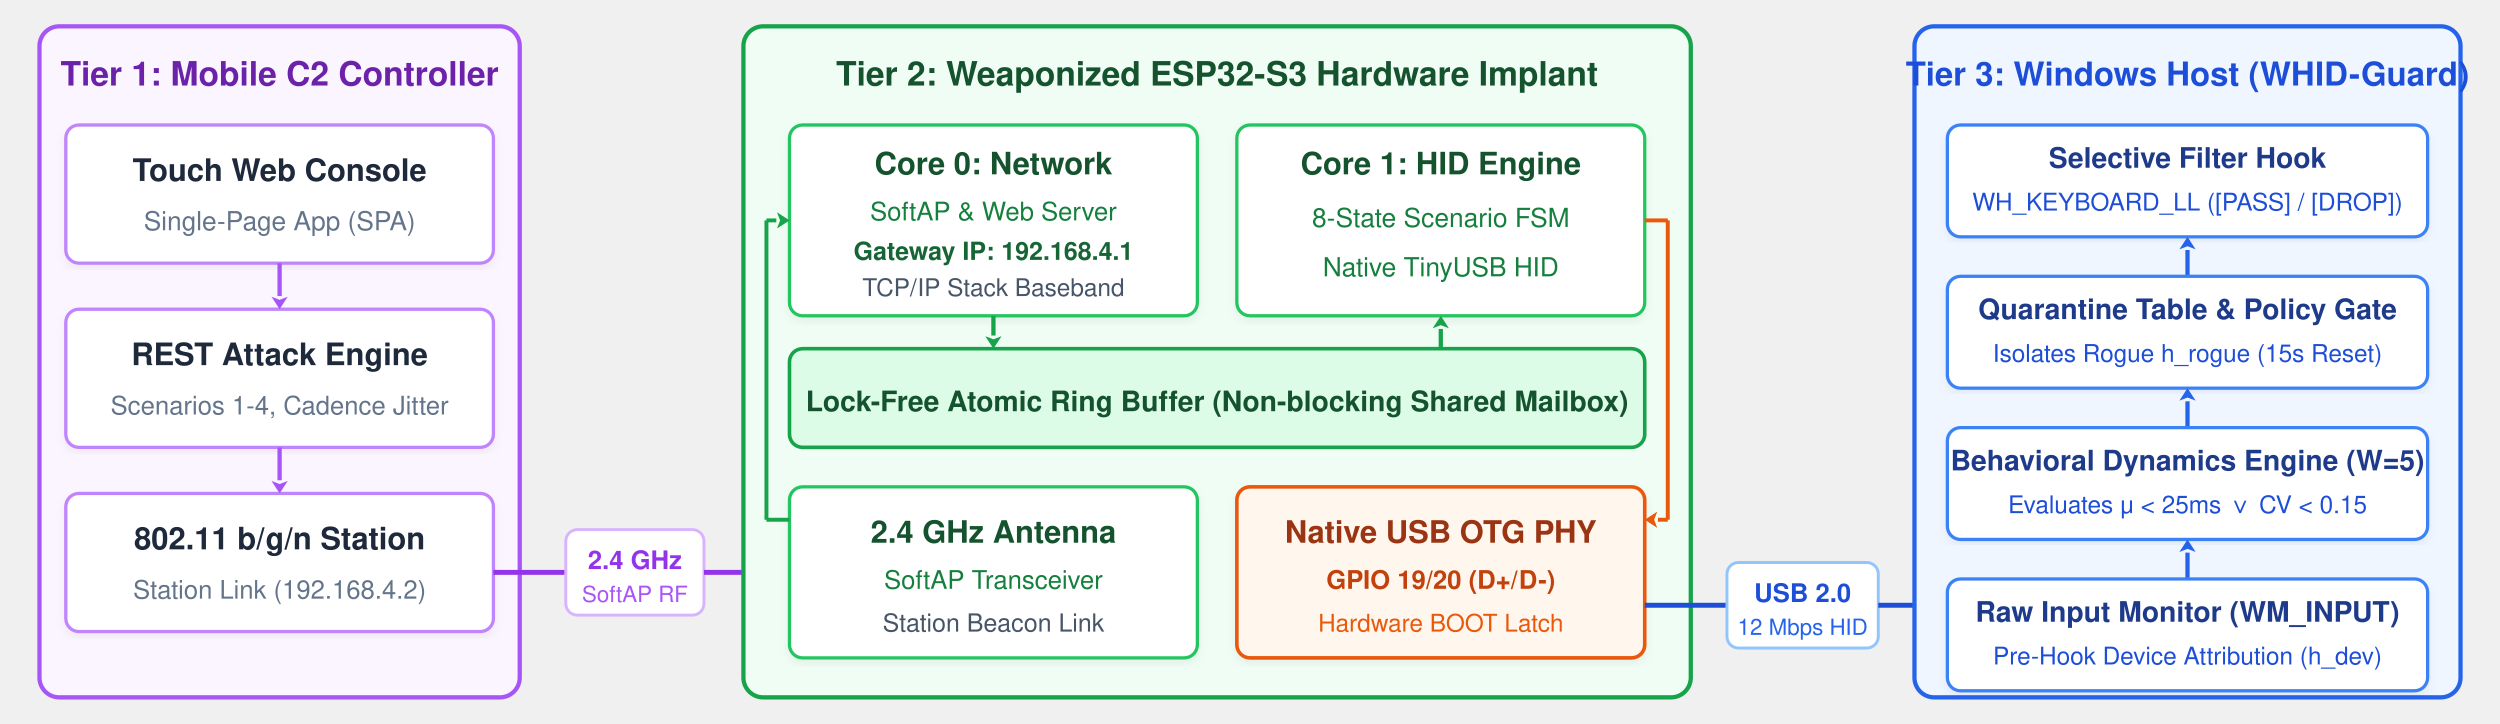
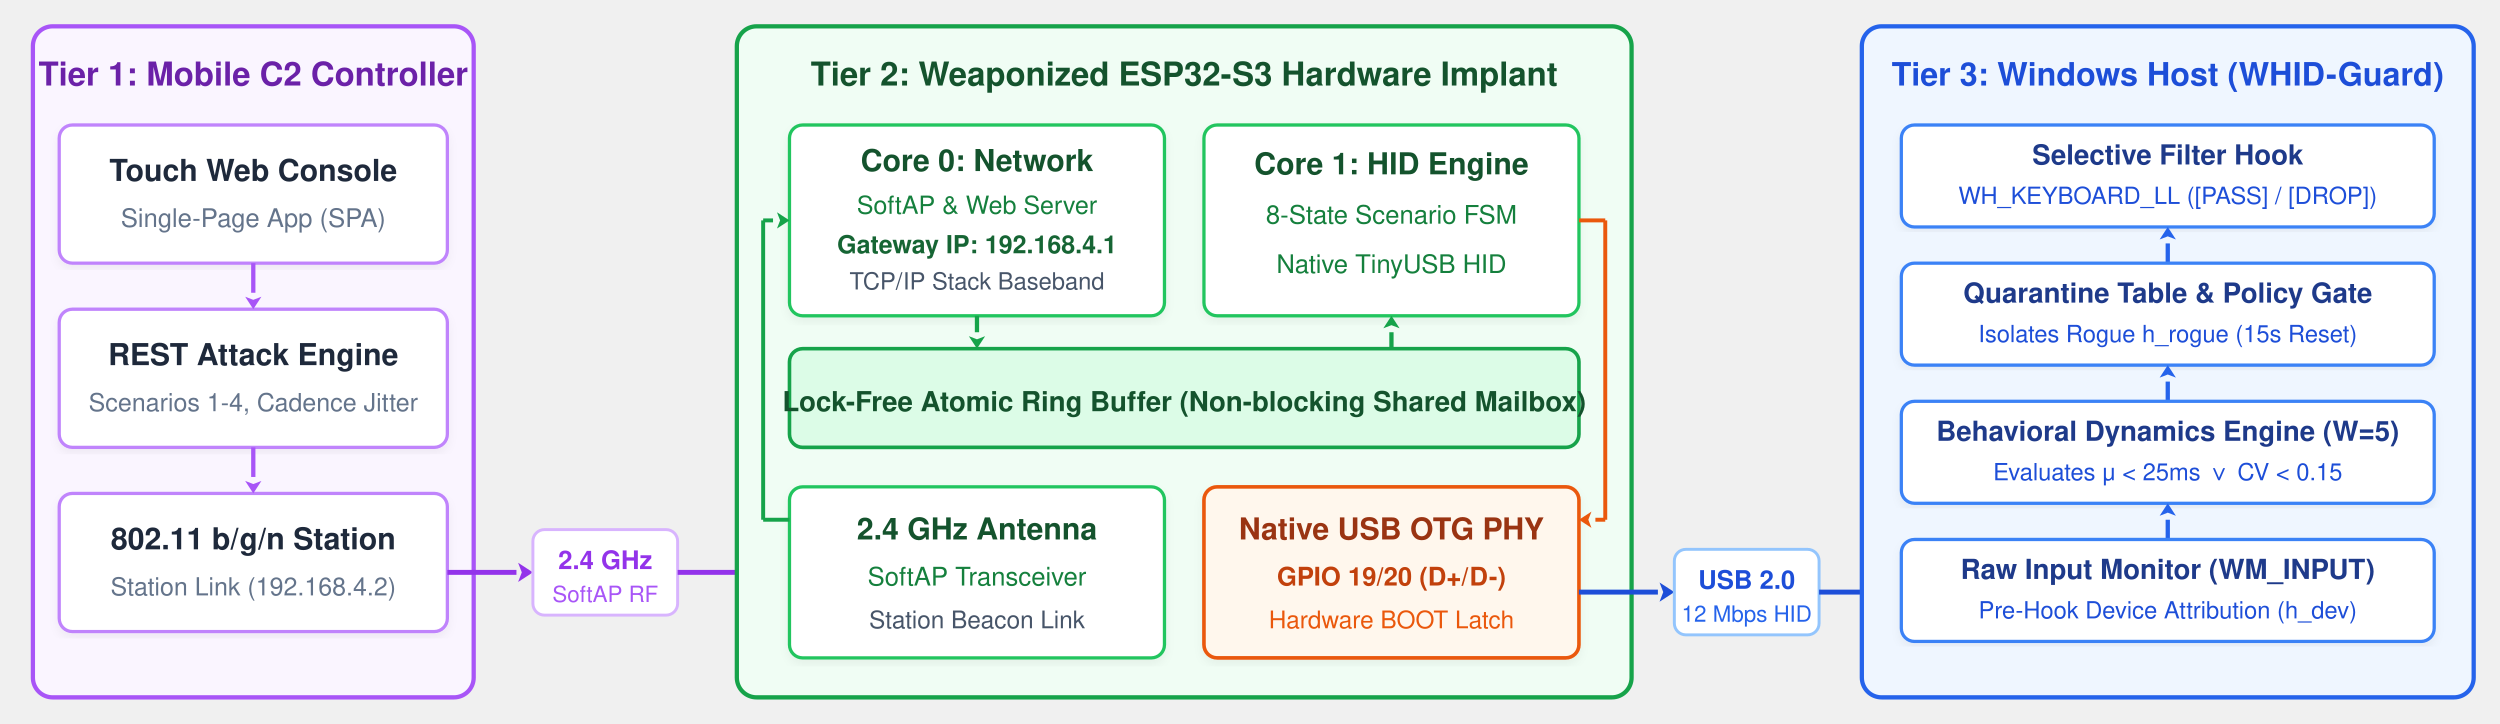
<svg xmlns="http://www.w3.org/2000/svg" viewBox="0 0 760 220" width="760" height="220" style="background:#ffffff; font-family:Helvetica, Arial, sans-serif;">
  <defs>
    <filter id="sh1" x="-5%" y="-5%" width="110%" height="110%">
      <feDropShadow dx="0" dy="1.5" stdDeviation="1.5" flood-opacity="0.05" />
    </filter>
  </defs>
-   <rect x="12" y="8" width="146" height="204" rx="6" fill="#faf5ff" stroke="#a855f7" stroke-width="1.3" />
-   <text x="85" y="26" font-size="10.2" font-weight="bold" fill="#6b21a8" text-anchor="middle">Tier 1: Mobile C2 Controller</text>
-   <rect x="20" y="38" width="130" height="42" rx="4" fill="#ffffff" stroke="#c084fc" stroke-width="1.0" filter="url(#sh1)" />
-   <text x="85" y="55" font-size="9.4" font-weight="bold" fill="#1e293b" text-anchor="middle">Touch Web Console</text>
-   <text x="85" y="70" font-size="8.0" fill="#64748b" text-anchor="middle">Single-Page App (SPA)</text>
-   <rect x="20" y="94" width="130" height="42" rx="4" fill="#ffffff" stroke="#c084fc" stroke-width="1.0" filter="url(#sh1)" />
-   <text x="85" y="111" font-size="9.4" font-weight="bold" fill="#1e293b" text-anchor="middle">REST Attack Engine</text>
-   <text x="85" y="126" font-size="7.8" fill="#64748b" text-anchor="middle">Scenarios 1-4, Cadence Jitter</text>
-   <rect x="20" y="150" width="130" height="42" rx="4" fill="#ffffff" stroke="#c084fc" stroke-width="1.0" filter="url(#sh1)" />
-   <text x="85" y="167" font-size="9.4" font-weight="bold" fill="#1e293b" text-anchor="middle">802.11 b/g/n Station</text>
-   <text x="85" y="182" font-size="7.8" fill="#64748b" text-anchor="middle">Station Link (192.168.4.2)</text>
-   <line x1="85" y1="80" x2="85" y2="90" stroke="#a855f7" stroke-width="1.3" />
-   <polygon points="85,94 82.53,90.2 85,91.15 87.47,90.2" fill="#a855f7" />
-   <line x1="85" y1="136" x2="85" y2="146" stroke="#a855f7" stroke-width="1.3" />
-   <polygon points="85,150 82.53,146.2 85,147.15 87.47,146.2" fill="#a855f7" />
-   <line x1="150" y1="174" x2="172" y2="174" stroke="#9333ea" stroke-width="1.5" />
-   <rect x="172" y="161" width="42" height="26" rx="3.5" fill="#ffffff" stroke="#d8b4fe" stroke-width="0.9" />
-   <text x="193" y="173" font-size="7.8" font-weight="bold" fill="#9333ea" text-anchor="middle">2.4 GHz</text>
-   <text x="193" y="183" font-size="6.8" fill="#a855f7" text-anchor="middle">SoftAP RF</text>
-   <line x1="214" y1="174" x2="236" y2="174" stroke="#9333ea" stroke-width="1.5" />
-   <polygon points="240,174 236.0,171.4 237.0,174 236.0,176.6" fill="#9333ea" />
-   <rect x="226" y="8" width="288" height="204" rx="6" fill="#f0fdf4" stroke="#16a34a" stroke-width="1.3" />
-   <text x="370" y="26" font-size="10.2" font-weight="bold" fill="#14532d" text-anchor="middle">Tier 2: Weaponized ESP32-S3 Hardware Implant</text>
-   <rect x="240" y="38" width="124" height="58" rx="4" fill="#ffffff" stroke="#22c55e" stroke-width="1.0" filter="url(#sh1)" />
-   <text x="302" y="53" font-size="9.4" font-weight="bold" fill="#14532d" text-anchor="middle">Core 0: Network</text>
-   <text x="302" y="67" font-size="7.8" fill="#15803d" text-anchor="middle">SoftAP &amp; Web Server</text>
-   <text x="302" y="79" font-size="7.6" font-weight="bold" fill="#166534" text-anchor="middle">Gateway IP: 192.168.4.1</text>
-   <text x="302" y="90" font-size="7.4" fill="#475569" text-anchor="middle">TCP/IP Stack Baseband</text>
-   <rect x="376" y="38" width="124" height="58" rx="4" fill="#ffffff" stroke="#22c55e" stroke-width="1.0" filter="url(#sh1)" />
-   <text x="438" y="53" font-size="9.4" font-weight="bold" fill="#14532d" text-anchor="middle">Core 1: HID Engine</text>
-   <text x="438" y="69" font-size="8.0" fill="#15803d" text-anchor="middle">8-State Scenario FSM</text>
-   <text x="438" y="84" font-size="8.0" fill="#15803d" text-anchor="middle">Native TinyUSB HID</text>
-   <rect x="240" y="106" width="260" height="30" rx="4" fill="#dcfce7" stroke="#16a34a" stroke-width="1.1" />
-   <text x="370" y="125" font-size="8.6" font-weight="bold" fill="#14532d" text-anchor="middle">Lock-Free Atomic Ring Buffer (Non-blocking Shared Mailbox)</text>
-   <line x1="302" y1="96" x2="302" y2="102" stroke="#16a34a" stroke-width="1.3" />
-   <polygon points="302,106 299.53,102.2 302,103.15 304.47,102.2" fill="#16a34a" />
-   <line x1="438" y1="106" x2="438" y2="100" stroke="#16a34a" stroke-width="1.3" />
-   <polygon points="438,96 435.53,99.8 438,98.85 440.47,99.8" fill="#16a34a" />
-   <rect x="240" y="148" width="124" height="52" rx="4" fill="#ffffff" stroke="#22c55e" stroke-width="1.0" filter="url(#sh1)" />
-   <text x="302" y="165" font-size="9.4" font-weight="bold" fill="#14532d" text-anchor="middle">2.4 GHz Antenna</text>
-   <text x="302" y="179" font-size="7.8" fill="#15803d" text-anchor="middle">SoftAP Transceiver</text>
-   <text x="302" y="192" font-size="7.6" fill="#475569" text-anchor="middle">Station Beacon Link</text>
-   <rect x="376" y="148" width="124" height="52" rx="4" fill="#fff7ed" stroke="#ea580c" stroke-width="1.1" filter="url(#sh1)" />
-   <text x="438" y="165" font-size="9.4" font-weight="bold" fill="#9a3412" text-anchor="middle">Native USB OTG PHY</text>
-   <text x="438" y="179" font-size="7.8" font-weight="bold" fill="#c2410c" text-anchor="middle">GPIO 19/20 (D+/D-)</text>
-   <text x="438" y="192" font-size="7.4" fill="#ea580c" text-anchor="middle">Hardware BOOT Latch</text>
-   <line x1="240" y1="158" x2="233" y2="158" stroke="#16a34a" stroke-width="1.2" />
-   <line x1="233" y1="158" x2="233" y2="67" stroke="#16a34a" stroke-width="1.2" />
-   <line x1="233" y1="67" x2="236" y2="67" stroke="#16a34a" stroke-width="1.2" />
+   <rect x="10" y="8" width="134" height="204" rx="6" fill="#faf5ff" stroke="#a855f7" stroke-width="1.3" />
+   <text x="77" y="26" font-size="10.0" font-weight="bold" fill="#6b21a8" text-anchor="middle">Tier 1: Mobile C2 Controller</text>
+   <rect x="18" y="38" width="118" height="42" rx="4" fill="#ffffff" stroke="#c084fc" stroke-width="1.0" filter="url(#sh1)" />
+   <text x="77" y="55" font-size="9.2" font-weight="bold" fill="#1e293b" text-anchor="middle">Touch Web Console</text>
+   <text x="77" y="69" font-size="7.8" fill="#64748b" text-anchor="middle">Single-Page App (SPA)</text>
+   <rect x="18" y="94" width="118" height="42" rx="4" fill="#ffffff" stroke="#c084fc" stroke-width="1.0" filter="url(#sh1)" />
+   <text x="77" y="111" font-size="9.2" font-weight="bold" fill="#1e293b" text-anchor="middle">REST Attack Engine</text>
+   <text x="77" y="125" font-size="7.6" fill="#64748b" text-anchor="middle">Scenarios 1-4, Cadence Jitter</text>
+   <rect x="18" y="150" width="118" height="42" rx="4" fill="#ffffff" stroke="#c084fc" stroke-width="1.0" filter="url(#sh1)" />
+   <text x="77" y="167" font-size="9.2" font-weight="bold" fill="#1e293b" text-anchor="middle">802.11 b/g/n Station</text>
+   <text x="77" y="181" font-size="7.6" fill="#64748b" text-anchor="middle">Station Link (192.168.4.2)</text>
+   <line x1="77" y1="80" x2="77" y2="89" stroke="#a855f7" stroke-width="1.3" />
+   <polygon points="77,94 74.53,90.2 77,91.15 79.47,90.2" fill="#a855f7" />
+   <line x1="77" y1="136" x2="77" y2="145" stroke="#a855f7" stroke-width="1.3" />
+   <polygon points="77,150 74.53,146.2 77,147.15 79.47,146.2" fill="#a855f7" />
+   <line x1="136" y1="174" x2="157" y2="174" stroke="#9333ea" stroke-width="1.5" />
+   <polygon points="162,174 157.5,171.075 158.625,174 157.5,176.925" fill="#9333ea" />
+   <rect x="162" y="161" width="44" height="26" rx="3.5" fill="#ffffff" stroke="#d8b4fe" stroke-width="0.9" />
+   <text x="184" y="173" font-size="7.8" font-weight="bold" fill="#9333ea" text-anchor="middle">2.4 GHz</text>
+   <text x="184" y="183" font-size="6.8" fill="#a855f7" text-anchor="middle">SoftAP RF</text>
+   <line x1="206" y1="174" x2="235" y2="174" stroke="#9333ea" stroke-width="1.5" />
+   <polygon points="240,174 235.5,171.075 236.625,174 235.5,176.925" fill="#9333ea" />
+   <rect x="224" y="8" width="272" height="204" rx="6" fill="#f0fdf4" stroke="#16a34a" stroke-width="1.3" />
+   <text x="360" y="26" font-size="10.0" font-weight="bold" fill="#14532d" text-anchor="middle">Tier 2: Weaponized ESP32-S3 Hardware Implant</text>
+   <rect x="240" y="38" width="114" height="58" rx="4" fill="#ffffff" stroke="#22c55e" stroke-width="1.0" filter="url(#sh1)" />
+   <text x="297" y="52" font-size="9.2" font-weight="bold" fill="#14532d" text-anchor="middle">Core 0: Network</text>
+   <text x="297" y="65" font-size="7.6" fill="#15803d" text-anchor="middle">SoftAP &amp; Web Server</text>
+   <text x="297" y="77" font-size="7.6" font-weight="bold" fill="#166534" text-anchor="middle">Gateway IP: 192.168.4.1</text>
+   <text x="297" y="88" font-size="7.2" fill="#475569" text-anchor="middle">TCP/IP Stack Baseband</text>
+   <rect x="366" y="38" width="114" height="58" rx="4" fill="#ffffff" stroke="#22c55e" stroke-width="1.0" filter="url(#sh1)" />
+   <text x="423" y="53" font-size="9.2" font-weight="bold" fill="#14532d" text-anchor="middle">Core 1: HID Engine</text>
+   <text x="423" y="68" font-size="7.8" fill="#15803d" text-anchor="middle">8-State Scenario FSM</text>
+   <text x="423" y="83" font-size="7.8" fill="#15803d" text-anchor="middle">Native TinyUSB HID</text>
+   <rect x="240" y="106" width="240" height="30" rx="4" fill="#dcfce7" stroke="#16a34a" stroke-width="1.1" />
+   <text x="360" y="125" font-size="8.4" font-weight="bold" fill="#14532d" text-anchor="middle">Lock-Free Atomic Ring Buffer (Non-blocking Shared Mailbox)</text>
+   <line x1="297" y1="96" x2="297" y2="101" stroke="#16a34a" stroke-width="1.3" />
+   <polygon points="297,106 294.53,102.2 297,103.15 299.47,102.2" fill="#16a34a" />
+   <line x1="423" y1="106" x2="423" y2="101" stroke="#16a34a" stroke-width="1.3" />
+   <polygon points="423,96 420.53,99.8 423,98.85 425.47,99.8" fill="#16a34a" />
+   <rect x="240" y="148" width="114" height="52" rx="4" fill="#ffffff" stroke="#22c55e" stroke-width="1.0" filter="url(#sh1)" />
+   <text x="297" y="164" font-size="9.2" font-weight="bold" fill="#14532d" text-anchor="middle">2.4 GHz Antenna</text>
+   <text x="297" y="178" font-size="7.8" fill="#15803d" text-anchor="middle">SoftAP Transceiver</text>
+   <text x="297" y="191" font-size="7.4" fill="#475569" text-anchor="middle">Station Beacon Link</text>
+   <rect x="366" y="148" width="114" height="52" rx="4" fill="#fff7ed" stroke="#ea580c" stroke-width="1.1" filter="url(#sh1)" />
+   <text x="423" y="164" font-size="9.2" font-weight="bold" fill="#9a3412" text-anchor="middle">Native USB OTG PHY</text>
+   <text x="423" y="178" font-size="7.8" font-weight="bold" fill="#c2410c" text-anchor="middle">GPIO 19/20 (D+/D-)</text>
+   <text x="423" y="191" font-size="7.4" fill="#ea580c" text-anchor="middle">Hardware BOOT Latch</text>
+   <line x1="240" y1="158" x2="232" y2="158" stroke="#16a34a" stroke-width="1.2" />
+   <line x1="232" y1="158" x2="232" y2="67" stroke="#16a34a" stroke-width="1.2" />
+   <line x1="232" y1="67" x2="235" y2="67" stroke="#16a34a" stroke-width="1.2" />
  <polygon points="240,67 236.2,64.53 237.15,67 236.2,69.47" fill="#16a34a" />
-   <line x1="500" y1="67" x2="507" y2="67" stroke="#ea580c" stroke-width="1.2" />
-   <line x1="507" y1="67" x2="507" y2="158" stroke="#ea580c" stroke-width="1.2" />
-   <line x1="507" y1="158" x2="504" y2="158" stroke="#ea580c" stroke-width="1.2" />
-   <polygon points="500,158 503.8,155.53 502.85,158 503.8,160.47" fill="#ea580c" />
-   <line x1="500" y1="184" x2="525" y2="184" stroke="#1d4ed8" stroke-width="1.5" />
-   <rect x="525" y="171" width="46" height="26" rx="3.5" fill="#ffffff" stroke="#93c5fd" stroke-width="0.9" />
-   <text x="548" y="183" font-size="7.8" font-weight="bold" fill="#1d4ed8" text-anchor="middle">USB 2.0</text>
-   <text x="548" y="193" font-size="6.8" fill="#2563eb" text-anchor="middle">12 Mbps HID</text>
-   <line x1="571" y1="184" x2="588" y2="184" stroke="#1d4ed8" stroke-width="1.5" />
-   <polygon points="592,184 588.0,181.4 589.0,184 588.0,186.6" fill="#1d4ed8" />
-   <rect x="582" y="8" width="166" height="204" rx="6" fill="#eff6ff" stroke="#2563eb" stroke-width="1.3" />
-   <text x="665" y="26" font-size="10.0" font-weight="bold" fill="#1d4ed8" text-anchor="middle">Tier 3: Windows Host (WHID-Guard)</text>
-   <rect x="592" y="38" width="146" height="34" rx="4" fill="#ffffff" stroke="#3b82f6" stroke-width="1.0" filter="url(#sh1)" />
-   <text x="665" y="51" font-size="8.6" font-weight="bold" fill="#1e3a8a" text-anchor="middle">Selective Filter Hook</text>
-   <text x="665" y="64" font-size="7.4" fill="#1d4ed8" text-anchor="middle">WH_KEYBOARD_LL ([PASS] / [DROP])</text>
-   <line x1="665" y1="84" x2="665" y2="76" stroke="#2563eb" stroke-width="1.3" />
-   <polygon points="665,72 662.53,75.8 665,74.85 667.47,75.8" fill="#2563eb" />
-   <rect x="592" y="84" width="146" height="34" rx="4" fill="#ffffff" stroke="#3b82f6" stroke-width="1.0" filter="url(#sh1)" />
-   <text x="665" y="97" font-size="8.6" font-weight="bold" fill="#1e3a8a" text-anchor="middle">Quarantine Table &amp; Policy Gate</text>
-   <text x="665" y="110" font-size="7.4" fill="#1d4ed8" text-anchor="middle">Isolates Rogue h_rogue (15s Reset)</text>
-   <line x1="665" y1="130" x2="665" y2="122" stroke="#2563eb" stroke-width="1.3" />
-   <polygon points="665,118 662.53,121.8 665,120.85 667.47,121.8" fill="#2563eb" />
-   <rect x="592" y="130" width="146" height="34" rx="4" fill="#ffffff" stroke="#3b82f6" stroke-width="1.0" filter="url(#sh1)" />
-   <text x="665" y="143" font-size="8.6" font-weight="bold" fill="#1e3a8a" text-anchor="middle">Behavioral Dynamics Engine (W=5)</text>
-   <text x="665" y="156" font-size="7.4" fill="#1d4ed8" text-anchor="middle">Evaluates μ &lt; 25ms ∨ CV &lt; 0.15</text>
-   <line x1="665" y1="176" x2="665" y2="168" stroke="#2563eb" stroke-width="1.3" />
-   <polygon points="665,164 662.53,167.8 665,166.85 667.47,167.8" fill="#2563eb" />
-   <rect x="592" y="176" width="146" height="34" rx="4" fill="#ffffff" stroke="#3b82f6" stroke-width="1.0" filter="url(#sh1)" />
-   <text x="665" y="189" font-size="8.6" font-weight="bold" fill="#1e3a8a" text-anchor="middle">Raw Input Monitor (WM_INPUT)</text>
-   <text x="665" y="202" font-size="7.4" fill="#1d4ed8" text-anchor="middle">Pre-Hook Device Attribution (h_dev)</text>
+   <line x1="480" y1="67" x2="488" y2="67" stroke="#ea580c" stroke-width="1.2" />
+   <line x1="488" y1="67" x2="488" y2="158" stroke="#ea580c" stroke-width="1.2" />
+   <line x1="488" y1="158" x2="485" y2="158" stroke="#ea580c" stroke-width="1.2" />
+   <polygon points="480,158 483.8,155.53 482.85,158 483.8,160.47" fill="#ea580c" />
+   <line x1="480" y1="180" x2="504" y2="180" stroke="#1d4ed8" stroke-width="1.5" />
+   <polygon points="509,180 504.5,177.075 505.625,180 504.5,182.925" fill="#1d4ed8" />
+   <rect x="509" y="167" width="44" height="26" rx="3.5" fill="#ffffff" stroke="#93c5fd" stroke-width="0.9" />
+   <text x="531" y="179" font-size="7.8" font-weight="bold" fill="#1d4ed8" text-anchor="middle">USB 2.0</text>
+   <text x="531" y="189" font-size="6.8" fill="#2563eb" text-anchor="middle">12 Mbps HID</text>
+   <line x1="553" y1="180" x2="573" y2="180" stroke="#1d4ed8" stroke-width="1.5" />
+   <polygon points="578,180 573.5,177.075 574.625,180 573.5,182.925" fill="#1d4ed8" />
+   <rect x="566" y="8" width="186" height="204" rx="6" fill="#eff6ff" stroke="#2563eb" stroke-width="1.3" />
+   <text x="659" y="26" font-size="9.8" font-weight="bold" fill="#1d4ed8" text-anchor="middle">Tier 3: Windows Host (WHID-Guard)</text>
+   <rect x="578" y="38" width="162" height="31" rx="4" fill="#ffffff" stroke="#3b82f6" stroke-width="1.0" filter="url(#sh1)" />
+   <text x="659" y="50" font-size="8.4" font-weight="bold" fill="#1e3a8a" text-anchor="middle">Selective Filter Hook</text>
+   <text x="659" y="62" font-size="7.2" fill="#1d4ed8" text-anchor="middle">WH_KEYBOARD_LL ([PASS] / [DROP])</text>
+   <line x1="659" y1="80" x2="659" y2="74" stroke="#2563eb" stroke-width="1.3" />
+   <polygon points="659,69 656.53,72.8 659,71.85 661.47,72.8" fill="#2563eb" />
+   <rect x="578" y="80" width="162" height="31" rx="4" fill="#ffffff" stroke="#3b82f6" stroke-width="1.0" filter="url(#sh1)" />
+   <text x="659" y="92" font-size="8.4" font-weight="bold" fill="#1e3a8a" text-anchor="middle">Quarantine Table &amp; Policy Gate</text>
+   <text x="659" y="104" font-size="7.2" fill="#1d4ed8" text-anchor="middle">Isolates Rogue h_rogue (15s Reset)</text>
+   <line x1="659" y1="122" x2="659" y2="116" stroke="#2563eb" stroke-width="1.3" />
+   <polygon points="659,111 656.53,114.8 659,113.85 661.47,114.8" fill="#2563eb" />
+   <rect x="578" y="122" width="162" height="31" rx="4" fill="#ffffff" stroke="#3b82f6" stroke-width="1.0" filter="url(#sh1)" />
+   <text x="659" y="134" font-size="8.4" font-weight="bold" fill="#1e3a8a" text-anchor="middle">Behavioral Dynamics Engine (W=5)</text>
+   <text x="659" y="146" font-size="7.2" fill="#1d4ed8" text-anchor="middle">Evaluates μ &lt; 25ms ∨ CV &lt; 0.15</text>
+   <line x1="659" y1="164" x2="659" y2="158" stroke="#2563eb" stroke-width="1.3" />
+   <polygon points="659,153 656.53,156.8 659,155.85 661.47,156.8" fill="#2563eb" />
+   <rect x="578" y="164" width="162" height="31" rx="4" fill="#ffffff" stroke="#3b82f6" stroke-width="1.0" filter="url(#sh1)" />
+   <text x="659" y="176" font-size="8.4" font-weight="bold" fill="#1e3a8a" text-anchor="middle">Raw Input Monitor (WM_INPUT)</text>
+   <text x="659" y="188" font-size="7.2" fill="#1d4ed8" text-anchor="middle">Pre-Hook Device Attribution (h_dev)</text>
</svg>
